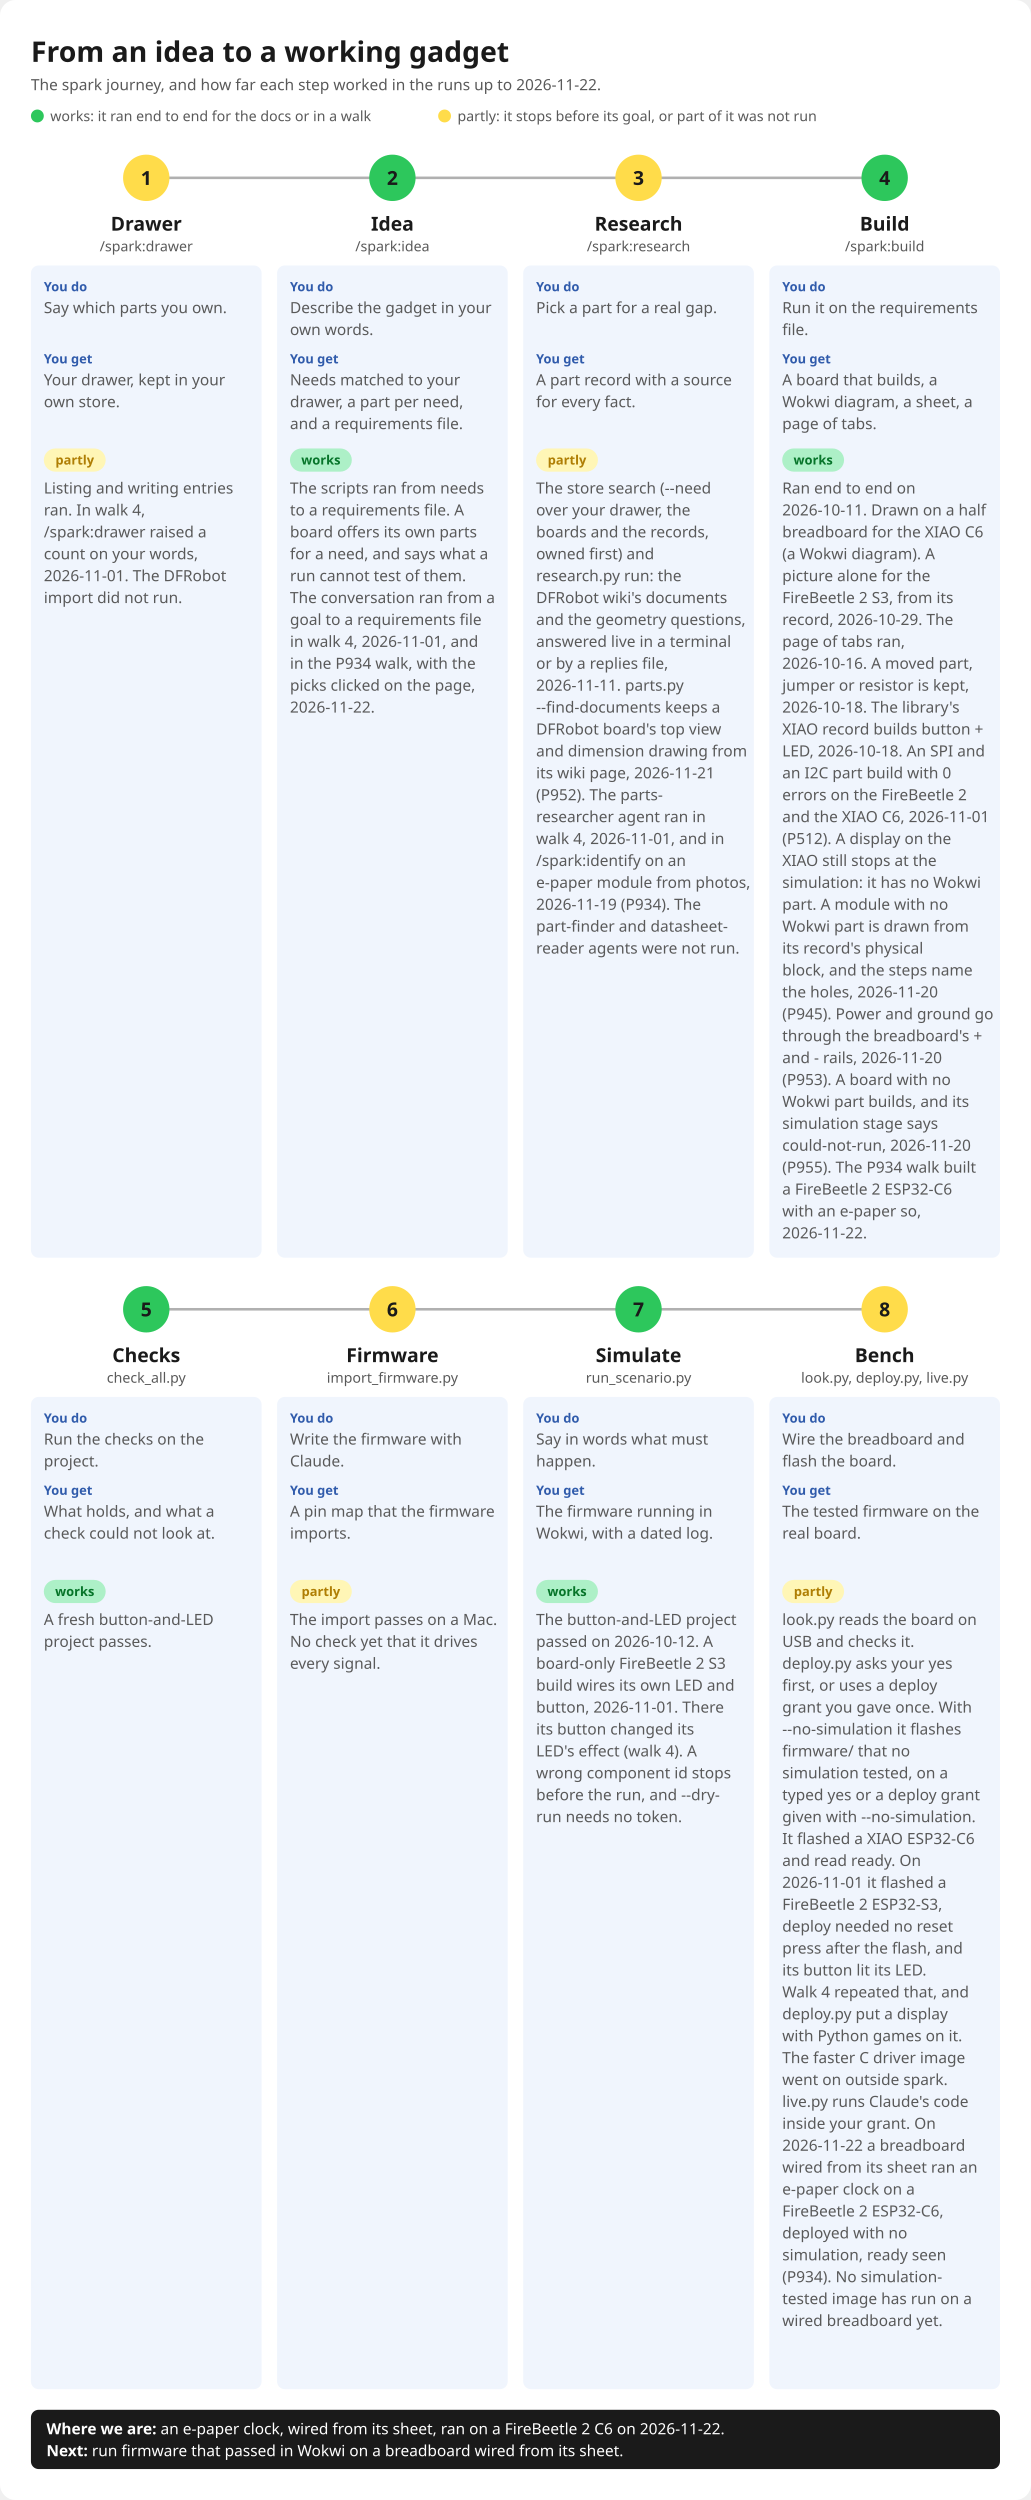
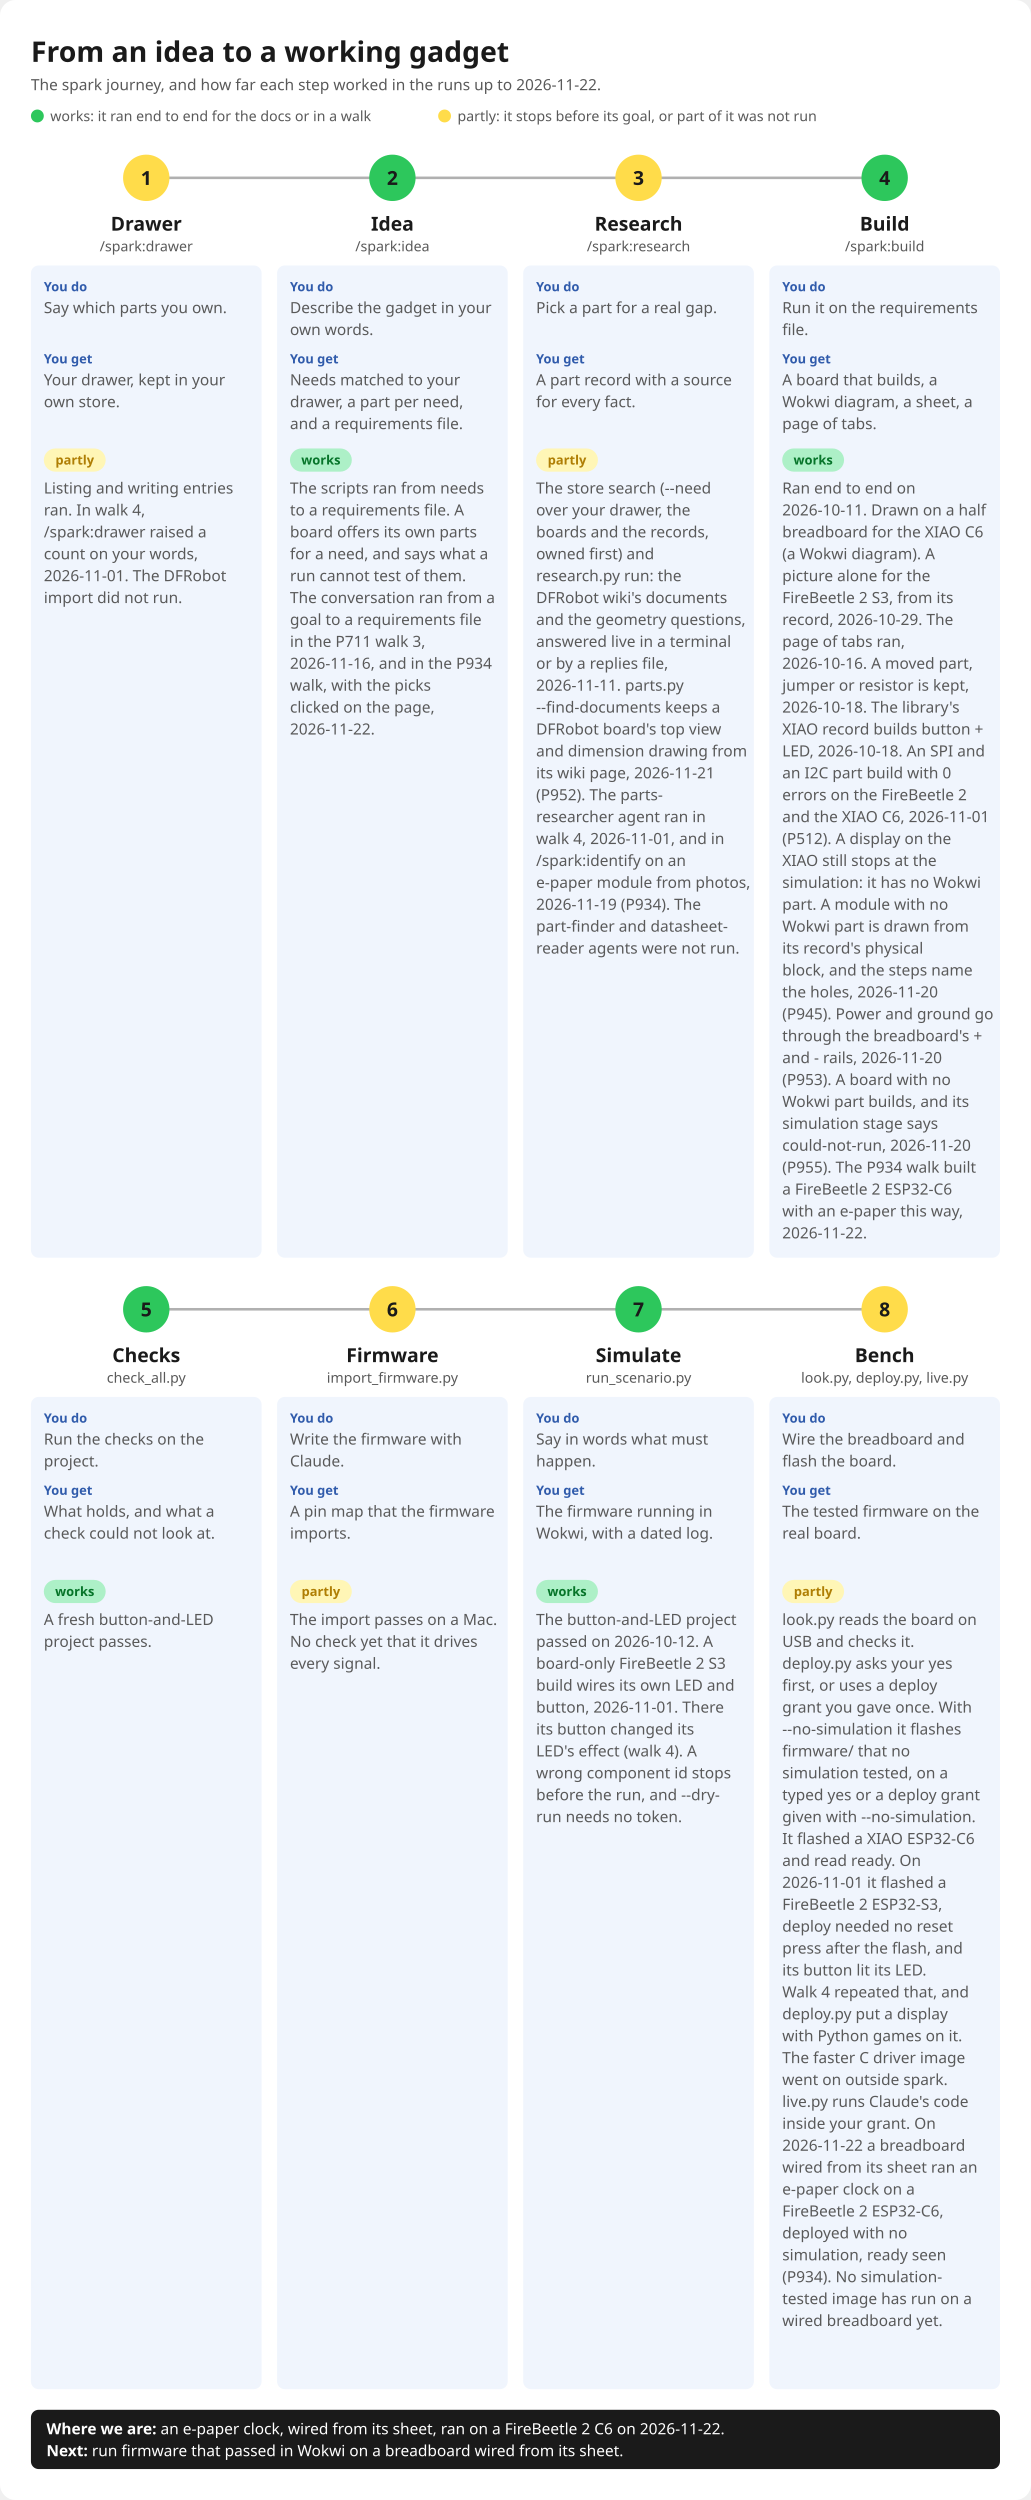
<svg xmlns="http://www.w3.org/2000/svg" viewBox="0 0 1600 3880" width="1600" height="3880" font-family="'Noto Sans', 'Helvetica Neue', Helvetica, Arial, sans-serif">
  <rect width="1600" height="3880" rx="24" fill="#ffffff" />
  <text x="48" y="96" font-size="44" font-weight="bold" fill="#1a1a1a" text-anchor="start">From an idea to a working gadget</text>
  <text x="48" y="140" font-size="24" font-weight="normal" fill="#595959" text-anchor="start">The spark journey, and how far each step worked in the runs up to 2026-11-22.</text>
  <circle cx="58" cy="180" r="10" fill="#2dc75c" />
  <text x="78" y="188" font-size="22" font-weight="normal" fill="#595959" text-anchor="start">works: it ran end to end for the docs or in a walk</text>
  <circle cx="690" cy="180" r="10" fill="#ffdc4a" />
  <text x="710" y="188" font-size="22" font-weight="normal" fill="#595959" text-anchor="start">partly: it stops before its goal, or part of it was not run</text>
  <line x1="227" y1="276" x2="1373" y2="276" stroke="#b0b0b0" stroke-width="4" />
  <circle cx="227" cy="276" r="36" fill="#ffdc4a" />
  <text x="227" y="287" font-size="30" font-weight="bold" fill="#1a1a1a" text-anchor="middle">1</text>
  <text x="227" y="358" font-size="30" font-weight="bold" fill="#1a1a1a" text-anchor="middle">Drawer</text>
  <text x="227" y="390" font-size="22" font-weight="normal" fill="#595959" text-anchor="middle">/spark:drawer</text>
  <rect x="48" y="412" width="358" height="1540" rx="12" fill="#f0f5fd" />
  <text x="68" y="452" font-size="20" font-weight="bold" fill="#305bab" text-anchor="start">You do</text>
  <text x="68" y="486" font-size="24" font-weight="normal" fill="#595959" text-anchor="start">Say which parts you own.</text>
  <text x="68" y="564" font-size="20" font-weight="bold" fill="#305bab" text-anchor="start">You get</text>
  <text x="68" y="598" font-size="24" font-weight="normal" fill="#595959" text-anchor="start">Your drawer, kept in your</text>
  <text x="68" y="632" font-size="24" font-weight="normal" fill="#595959" text-anchor="start">own store.</text>
  <rect x="68" y="696" width="96" height="36" rx="18" fill="#fff6b6" />
  <text x="116" y="721" font-size="20" font-weight="bold" fill="#af7e04" text-anchor="middle">partly</text>
  <text x="68" y="766" font-size="24" font-weight="normal" fill="#595959" text-anchor="start">Listing and writing entries</text>
  <text x="68" y="800" font-size="24" font-weight="normal" fill="#595959" text-anchor="start">ran. In walk 4,</text>
  <text x="68" y="834" font-size="24" font-weight="normal" fill="#595959" text-anchor="start">/spark:drawer raised a</text>
  <text x="68" y="868" font-size="24" font-weight="normal" fill="#595959" text-anchor="start">count on your words,</text>
  <text x="68" y="902" font-size="24" font-weight="normal" fill="#595959" text-anchor="start">2026-11-01. The DFRobot</text>
  <text x="68" y="936" font-size="24" font-weight="normal" fill="#595959" text-anchor="start">import did not run.</text>
  <circle cx="609" cy="276" r="36" fill="#2dc75c" />
  <text x="609" y="287" font-size="30" font-weight="bold" fill="#1a1a1a" text-anchor="middle">2</text>
  <text x="609" y="358" font-size="30" font-weight="bold" fill="#1a1a1a" text-anchor="middle">Idea</text>
  <text x="609" y="390" font-size="22" font-weight="normal" fill="#595959" text-anchor="middle">/spark:idea</text>
  <rect x="430" y="412" width="358" height="1540" rx="12" fill="#f0f5fd" />
  <text x="450" y="452" font-size="20" font-weight="bold" fill="#305bab" text-anchor="start">You do</text>
  <text x="450" y="486" font-size="24" font-weight="normal" fill="#595959" text-anchor="start">Describe the gadget in your</text>
  <text x="450" y="520" font-size="24" font-weight="normal" fill="#595959" text-anchor="start">own words.</text>
  <text x="450" y="564" font-size="20" font-weight="bold" fill="#305bab" text-anchor="start">You get</text>
  <text x="450" y="598" font-size="24" font-weight="normal" fill="#595959" text-anchor="start">Needs matched to your</text>
  <text x="450" y="632" font-size="24" font-weight="normal" fill="#595959" text-anchor="start">drawer, a part per need,</text>
  <text x="450" y="666" font-size="24" font-weight="normal" fill="#595959" text-anchor="start">and a requirements file.</text>
  <rect x="450" y="696" width="96" height="36" rx="18" fill="#adf0c7" />
  <text x="498" y="721" font-size="20" font-weight="bold" fill="#067429" text-anchor="middle">works</text>
  <text x="450" y="766" font-size="24" font-weight="normal" fill="#595959" text-anchor="start">The scripts ran from needs</text>
  <text x="450" y="800" font-size="24" font-weight="normal" fill="#595959" text-anchor="start">to a requirements file. A</text>
  <text x="450" y="834" font-size="24" font-weight="normal" fill="#595959" text-anchor="start">board offers its own parts</text>
  <text x="450" y="868" font-size="24" font-weight="normal" fill="#595959" text-anchor="start">for a need, and says what a</text>
  <text x="450" y="902" font-size="24" font-weight="normal" fill="#595959" text-anchor="start">run cannot test of them.</text>
  <text x="450" y="936" font-size="24" font-weight="normal" fill="#595959" text-anchor="start">The conversation ran from a</text>
  <text x="450" y="970" font-size="24" font-weight="normal" fill="#595959" text-anchor="start">goal to a requirements file</text>
-   <text x="450" y="1004" font-size="24" font-weight="normal" fill="#595959" text-anchor="start">in walk 4, 2026-11-01, and</text>
-   <text x="450" y="1038" font-size="24" font-weight="normal" fill="#595959" text-anchor="start">in the P934 walk, with the</text>
-   <text x="450" y="1072" font-size="24" font-weight="normal" fill="#595959" text-anchor="start">picks clicked on the page,</text>
-   <text x="450" y="1106" font-size="24" font-weight="normal" fill="#595959" text-anchor="start">2026-11-22.</text>
+   <text x="450" y="1004" font-size="24" font-weight="normal" fill="#595959" text-anchor="start">in the P711 walk 3,</text>
+   <text x="450" y="1038" font-size="24" font-weight="normal" fill="#595959" text-anchor="start">2026-11-16, and in the P934</text>
+   <text x="450" y="1072" font-size="24" font-weight="normal" fill="#595959" text-anchor="start">walk, with the picks</text>
+   <text x="450" y="1106" font-size="24" font-weight="normal" fill="#595959" text-anchor="start">clicked on the page,</text>
+   <text x="450" y="1140" font-size="24" font-weight="normal" fill="#595959" text-anchor="start">2026-11-22.</text>
  <circle cx="991" cy="276" r="36" fill="#ffdc4a" />
  <text x="991" y="287" font-size="30" font-weight="bold" fill="#1a1a1a" text-anchor="middle">3</text>
  <text x="991" y="358" font-size="30" font-weight="bold" fill="#1a1a1a" text-anchor="middle">Research</text>
  <text x="991" y="390" font-size="22" font-weight="normal" fill="#595959" text-anchor="middle">/spark:research</text>
  <rect x="812" y="412" width="358" height="1540" rx="12" fill="#f0f5fd" />
  <text x="832" y="452" font-size="20" font-weight="bold" fill="#305bab" text-anchor="start">You do</text>
  <text x="832" y="486" font-size="24" font-weight="normal" fill="#595959" text-anchor="start">Pick a part for a real gap.</text>
  <text x="832" y="564" font-size="20" font-weight="bold" fill="#305bab" text-anchor="start">You get</text>
  <text x="832" y="598" font-size="24" font-weight="normal" fill="#595959" text-anchor="start">A part record with a source</text>
  <text x="832" y="632" font-size="24" font-weight="normal" fill="#595959" text-anchor="start">for every fact.</text>
  <rect x="832" y="696" width="96" height="36" rx="18" fill="#fff6b6" />
  <text x="880" y="721" font-size="20" font-weight="bold" fill="#af7e04" text-anchor="middle">partly</text>
  <text x="832" y="766" font-size="24" font-weight="normal" fill="#595959" text-anchor="start">The store search (--need</text>
  <text x="832" y="800" font-size="24" font-weight="normal" fill="#595959" text-anchor="start">over your drawer, the</text>
  <text x="832" y="834" font-size="24" font-weight="normal" fill="#595959" text-anchor="start">boards and the records,</text>
  <text x="832" y="868" font-size="24" font-weight="normal" fill="#595959" text-anchor="start">owned first) and</text>
  <text x="832" y="902" font-size="24" font-weight="normal" fill="#595959" text-anchor="start">research.py run: the</text>
  <text x="832" y="936" font-size="24" font-weight="normal" fill="#595959" text-anchor="start">DFRobot wiki's documents</text>
  <text x="832" y="970" font-size="24" font-weight="normal" fill="#595959" text-anchor="start">and the geometry questions,</text>
  <text x="832" y="1004" font-size="24" font-weight="normal" fill="#595959" text-anchor="start">answered live in a terminal</text>
  <text x="832" y="1038" font-size="24" font-weight="normal" fill="#595959" text-anchor="start">or by a replies file,</text>
  <text x="832" y="1072" font-size="24" font-weight="normal" fill="#595959" text-anchor="start">2026-11-11. parts.py</text>
  <text x="832" y="1106" font-size="24" font-weight="normal" fill="#595959" text-anchor="start">--find-documents keeps a</text>
  <text x="832" y="1140" font-size="24" font-weight="normal" fill="#595959" text-anchor="start">DFRobot board's top view</text>
  <text x="832" y="1174" font-size="24" font-weight="normal" fill="#595959" text-anchor="start">and dimension drawing from</text>
  <text x="832" y="1208" font-size="24" font-weight="normal" fill="#595959" text-anchor="start">its wiki page, 2026-11-21</text>
  <text x="832" y="1242" font-size="24" font-weight="normal" fill="#595959" text-anchor="start">(P952). The parts-</text>
  <text x="832" y="1276" font-size="24" font-weight="normal" fill="#595959" text-anchor="start">researcher agent ran in</text>
  <text x="832" y="1310" font-size="24" font-weight="normal" fill="#595959" text-anchor="start">walk 4, 2026-11-01, and in</text>
  <text x="832" y="1344" font-size="24" font-weight="normal" fill="#595959" text-anchor="start">/spark:identify on an</text>
  <text x="832" y="1378" font-size="24" font-weight="normal" fill="#595959" text-anchor="start">e-paper module from photos,</text>
  <text x="832" y="1412" font-size="24" font-weight="normal" fill="#595959" text-anchor="start">2026-11-19 (P934). The</text>
  <text x="832" y="1446" font-size="24" font-weight="normal" fill="#595959" text-anchor="start">part-finder and datasheet-</text>
  <text x="832" y="1480" font-size="24" font-weight="normal" fill="#595959" text-anchor="start">reader agents were not run.</text>
  <circle cx="1373" cy="276" r="36" fill="#2dc75c" />
  <text x="1373" y="287" font-size="30" font-weight="bold" fill="#1a1a1a" text-anchor="middle">4</text>
  <text x="1373" y="358" font-size="30" font-weight="bold" fill="#1a1a1a" text-anchor="middle">Build</text>
  <text x="1373" y="390" font-size="22" font-weight="normal" fill="#595959" text-anchor="middle">/spark:build</text>
  <rect x="1194" y="412" width="358" height="1540" rx="12" fill="#f0f5fd" />
  <text x="1214" y="452" font-size="20" font-weight="bold" fill="#305bab" text-anchor="start">You do</text>
  <text x="1214" y="486" font-size="24" font-weight="normal" fill="#595959" text-anchor="start">Run it on the requirements</text>
  <text x="1214" y="520" font-size="24" font-weight="normal" fill="#595959" text-anchor="start">file.</text>
  <text x="1214" y="564" font-size="20" font-weight="bold" fill="#305bab" text-anchor="start">You get</text>
  <text x="1214" y="598" font-size="24" font-weight="normal" fill="#595959" text-anchor="start">A board that builds, a</text>
  <text x="1214" y="632" font-size="24" font-weight="normal" fill="#595959" text-anchor="start">Wokwi diagram, a sheet, a</text>
  <text x="1214" y="666" font-size="24" font-weight="normal" fill="#595959" text-anchor="start">page of tabs.</text>
  <rect x="1214" y="696" width="96" height="36" rx="18" fill="#adf0c7" />
  <text x="1262" y="721" font-size="20" font-weight="bold" fill="#067429" text-anchor="middle">works</text>
  <text x="1214" y="766" font-size="24" font-weight="normal" fill="#595959" text-anchor="start">Ran end to end on</text>
  <text x="1214" y="800" font-size="24" font-weight="normal" fill="#595959" text-anchor="start">2026-10-11. Drawn on a half</text>
  <text x="1214" y="834" font-size="24" font-weight="normal" fill="#595959" text-anchor="start">breadboard for the XIAO C6</text>
  <text x="1214" y="868" font-size="24" font-weight="normal" fill="#595959" text-anchor="start">(a Wokwi diagram). A</text>
  <text x="1214" y="902" font-size="24" font-weight="normal" fill="#595959" text-anchor="start">picture alone for the</text>
  <text x="1214" y="936" font-size="24" font-weight="normal" fill="#595959" text-anchor="start">FireBeetle 2 S3, from its</text>
  <text x="1214" y="970" font-size="24" font-weight="normal" fill="#595959" text-anchor="start">record, 2026-10-29. The</text>
  <text x="1214" y="1004" font-size="24" font-weight="normal" fill="#595959" text-anchor="start">page of tabs ran,</text>
  <text x="1214" y="1038" font-size="24" font-weight="normal" fill="#595959" text-anchor="start">2026-10-16. A moved part,</text>
  <text x="1214" y="1072" font-size="24" font-weight="normal" fill="#595959" text-anchor="start">jumper or resistor is kept,</text>
  <text x="1214" y="1106" font-size="24" font-weight="normal" fill="#595959" text-anchor="start">2026-10-18. The library's</text>
  <text x="1214" y="1140" font-size="24" font-weight="normal" fill="#595959" text-anchor="start">XIAO record builds button +</text>
  <text x="1214" y="1174" font-size="24" font-weight="normal" fill="#595959" text-anchor="start">LED, 2026-10-18. An SPI and</text>
  <text x="1214" y="1208" font-size="24" font-weight="normal" fill="#595959" text-anchor="start">an I2C part build with 0</text>
  <text x="1214" y="1242" font-size="24" font-weight="normal" fill="#595959" text-anchor="start">errors on the FireBeetle 2</text>
  <text x="1214" y="1276" font-size="24" font-weight="normal" fill="#595959" text-anchor="start">and the XIAO C6, 2026-11-01</text>
  <text x="1214" y="1310" font-size="24" font-weight="normal" fill="#595959" text-anchor="start">(P512). A display on the</text>
  <text x="1214" y="1344" font-size="24" font-weight="normal" fill="#595959" text-anchor="start">XIAO still stops at the</text>
  <text x="1214" y="1378" font-size="24" font-weight="normal" fill="#595959" text-anchor="start">simulation: it has no Wokwi</text>
  <text x="1214" y="1412" font-size="24" font-weight="normal" fill="#595959" text-anchor="start">part. A module with no</text>
  <text x="1214" y="1446" font-size="24" font-weight="normal" fill="#595959" text-anchor="start">Wokwi part is drawn from</text>
  <text x="1214" y="1480" font-size="24" font-weight="normal" fill="#595959" text-anchor="start">its record's physical</text>
  <text x="1214" y="1514" font-size="24" font-weight="normal" fill="#595959" text-anchor="start">block, and the steps name</text>
  <text x="1214" y="1548" font-size="24" font-weight="normal" fill="#595959" text-anchor="start">the holes, 2026-11-20</text>
  <text x="1214" y="1582" font-size="24" font-weight="normal" fill="#595959" text-anchor="start">(P945). Power and ground go</text>
  <text x="1214" y="1616" font-size="24" font-weight="normal" fill="#595959" text-anchor="start">through the breadboard's +</text>
  <text x="1214" y="1650" font-size="24" font-weight="normal" fill="#595959" text-anchor="start">and - rails, 2026-11-20</text>
  <text x="1214" y="1684" font-size="24" font-weight="normal" fill="#595959" text-anchor="start">(P953). A board with no</text>
  <text x="1214" y="1718" font-size="24" font-weight="normal" fill="#595959" text-anchor="start">Wokwi part builds, and its</text>
  <text x="1214" y="1752" font-size="24" font-weight="normal" fill="#595959" text-anchor="start">simulation stage says</text>
  <text x="1214" y="1786" font-size="24" font-weight="normal" fill="#595959" text-anchor="start">could-not-run, 2026-11-20</text>
  <text x="1214" y="1820" font-size="24" font-weight="normal" fill="#595959" text-anchor="start">(P955). The P934 walk built</text>
  <text x="1214" y="1854" font-size="24" font-weight="normal" fill="#595959" text-anchor="start">a FireBeetle 2 ESP32-C6</text>
-   <text x="1214" y="1888" font-size="24" font-weight="normal" fill="#595959" text-anchor="start">with an e-paper so,</text>
+   <text x="1214" y="1888" font-size="24" font-weight="normal" fill="#595959" text-anchor="start">with an e-paper this way,</text>
  <text x="1214" y="1922" font-size="24" font-weight="normal" fill="#595959" text-anchor="start">2026-11-22.</text>
  <line x1="227" y1="2032" x2="1373" y2="2032" stroke="#b0b0b0" stroke-width="4" />
  <circle cx="227" cy="2032" r="36" fill="#2dc75c" />
  <text x="227" y="2043" font-size="30" font-weight="bold" fill="#1a1a1a" text-anchor="middle">5</text>
  <text x="227" y="2114" font-size="30" font-weight="bold" fill="#1a1a1a" text-anchor="middle">Checks</text>
  <text x="227" y="2146" font-size="22" font-weight="normal" fill="#595959" text-anchor="middle">check_all.py</text>
  <rect x="48" y="2168" width="358" height="1540" rx="12" fill="#f0f5fd" />
  <text x="68" y="2208" font-size="20" font-weight="bold" fill="#305bab" text-anchor="start">You do</text>
  <text x="68" y="2242" font-size="24" font-weight="normal" fill="#595959" text-anchor="start">Run the checks on the</text>
  <text x="68" y="2276" font-size="24" font-weight="normal" fill="#595959" text-anchor="start">project.</text>
  <text x="68" y="2320" font-size="20" font-weight="bold" fill="#305bab" text-anchor="start">You get</text>
  <text x="68" y="2354" font-size="24" font-weight="normal" fill="#595959" text-anchor="start">What holds, and what a</text>
  <text x="68" y="2388" font-size="24" font-weight="normal" fill="#595959" text-anchor="start">check could not look at.</text>
  <rect x="68" y="2452" width="96" height="36" rx="18" fill="#adf0c7" />
  <text x="116" y="2477" font-size="20" font-weight="bold" fill="#067429" text-anchor="middle">works</text>
  <text x="68" y="2522" font-size="24" font-weight="normal" fill="#595959" text-anchor="start">A fresh button-and-LED</text>
  <text x="68" y="2556" font-size="24" font-weight="normal" fill="#595959" text-anchor="start">project passes.</text>
  <circle cx="609" cy="2032" r="36" fill="#ffdc4a" />
  <text x="609" y="2043" font-size="30" font-weight="bold" fill="#1a1a1a" text-anchor="middle">6</text>
  <text x="609" y="2114" font-size="30" font-weight="bold" fill="#1a1a1a" text-anchor="middle">Firmware</text>
  <text x="609" y="2146" font-size="22" font-weight="normal" fill="#595959" text-anchor="middle">import_firmware.py</text>
  <rect x="430" y="2168" width="358" height="1540" rx="12" fill="#f0f5fd" />
  <text x="450" y="2208" font-size="20" font-weight="bold" fill="#305bab" text-anchor="start">You do</text>
  <text x="450" y="2242" font-size="24" font-weight="normal" fill="#595959" text-anchor="start">Write the firmware with</text>
  <text x="450" y="2276" font-size="24" font-weight="normal" fill="#595959" text-anchor="start">Claude.</text>
  <text x="450" y="2320" font-size="20" font-weight="bold" fill="#305bab" text-anchor="start">You get</text>
  <text x="450" y="2354" font-size="24" font-weight="normal" fill="#595959" text-anchor="start">A pin map that the firmware</text>
  <text x="450" y="2388" font-size="24" font-weight="normal" fill="#595959" text-anchor="start">imports.</text>
  <rect x="450" y="2452" width="96" height="36" rx="18" fill="#fff6b6" />
  <text x="498" y="2477" font-size="20" font-weight="bold" fill="#af7e04" text-anchor="middle">partly</text>
  <text x="450" y="2522" font-size="24" font-weight="normal" fill="#595959" text-anchor="start">The import passes on a Mac.</text>
  <text x="450" y="2556" font-size="24" font-weight="normal" fill="#595959" text-anchor="start">No check yet that it drives</text>
  <text x="450" y="2590" font-size="24" font-weight="normal" fill="#595959" text-anchor="start">every signal.</text>
  <circle cx="991" cy="2032" r="36" fill="#2dc75c" />
  <text x="991" y="2043" font-size="30" font-weight="bold" fill="#1a1a1a" text-anchor="middle">7</text>
  <text x="991" y="2114" font-size="30" font-weight="bold" fill="#1a1a1a" text-anchor="middle">Simulate</text>
  <text x="991" y="2146" font-size="22" font-weight="normal" fill="#595959" text-anchor="middle">run_scenario.py</text>
  <rect x="812" y="2168" width="358" height="1540" rx="12" fill="#f0f5fd" />
  <text x="832" y="2208" font-size="20" font-weight="bold" fill="#305bab" text-anchor="start">You do</text>
  <text x="832" y="2242" font-size="24" font-weight="normal" fill="#595959" text-anchor="start">Say in words what must</text>
  <text x="832" y="2276" font-size="24" font-weight="normal" fill="#595959" text-anchor="start">happen.</text>
  <text x="832" y="2320" font-size="20" font-weight="bold" fill="#305bab" text-anchor="start">You get</text>
  <text x="832" y="2354" font-size="24" font-weight="normal" fill="#595959" text-anchor="start">The firmware running in</text>
  <text x="832" y="2388" font-size="24" font-weight="normal" fill="#595959" text-anchor="start">Wokwi, with a dated log.</text>
  <rect x="832" y="2452" width="96" height="36" rx="18" fill="#adf0c7" />
  <text x="880" y="2477" font-size="20" font-weight="bold" fill="#067429" text-anchor="middle">works</text>
  <text x="832" y="2522" font-size="24" font-weight="normal" fill="#595959" text-anchor="start">The button-and-LED project</text>
  <text x="832" y="2556" font-size="24" font-weight="normal" fill="#595959" text-anchor="start">passed on 2026-10-12. A</text>
  <text x="832" y="2590" font-size="24" font-weight="normal" fill="#595959" text-anchor="start">board-only FireBeetle 2 S3</text>
  <text x="832" y="2624" font-size="24" font-weight="normal" fill="#595959" text-anchor="start">build wires its own LED and</text>
  <text x="832" y="2658" font-size="24" font-weight="normal" fill="#595959" text-anchor="start">button, 2026-11-01. There</text>
  <text x="832" y="2692" font-size="24" font-weight="normal" fill="#595959" text-anchor="start">its button changed its</text>
  <text x="832" y="2726" font-size="24" font-weight="normal" fill="#595959" text-anchor="start">LED's effect (walk 4). A</text>
  <text x="832" y="2760" font-size="24" font-weight="normal" fill="#595959" text-anchor="start">wrong component id stops</text>
  <text x="832" y="2794" font-size="24" font-weight="normal" fill="#595959" text-anchor="start">before the run, and --dry-</text>
  <text x="832" y="2828" font-size="24" font-weight="normal" fill="#595959" text-anchor="start">run needs no token.</text>
  <circle cx="1373" cy="2032" r="36" fill="#ffdc4a" />
  <text x="1373" y="2043" font-size="30" font-weight="bold" fill="#1a1a1a" text-anchor="middle">8</text>
  <text x="1373" y="2114" font-size="30" font-weight="bold" fill="#1a1a1a" text-anchor="middle">Bench</text>
  <text x="1373" y="2146" font-size="22" font-weight="normal" fill="#595959" text-anchor="middle">look.py, deploy.py, live.py</text>
  <rect x="1194" y="2168" width="358" height="1540" rx="12" fill="#f0f5fd" />
  <text x="1214" y="2208" font-size="20" font-weight="bold" fill="#305bab" text-anchor="start">You do</text>
  <text x="1214" y="2242" font-size="24" font-weight="normal" fill="#595959" text-anchor="start">Wire the breadboard and</text>
  <text x="1214" y="2276" font-size="24" font-weight="normal" fill="#595959" text-anchor="start">flash the board.</text>
  <text x="1214" y="2320" font-size="20" font-weight="bold" fill="#305bab" text-anchor="start">You get</text>
  <text x="1214" y="2354" font-size="24" font-weight="normal" fill="#595959" text-anchor="start">The tested firmware on the</text>
  <text x="1214" y="2388" font-size="24" font-weight="normal" fill="#595959" text-anchor="start">real board.</text>
  <rect x="1214" y="2452" width="96" height="36" rx="18" fill="#fff6b6" />
  <text x="1262" y="2477" font-size="20" font-weight="bold" fill="#af7e04" text-anchor="middle">partly</text>
  <text x="1214" y="2522" font-size="24" font-weight="normal" fill="#595959" text-anchor="start">look.py reads the board on</text>
  <text x="1214" y="2556" font-size="24" font-weight="normal" fill="#595959" text-anchor="start">USB and checks it.</text>
  <text x="1214" y="2590" font-size="24" font-weight="normal" fill="#595959" text-anchor="start">deploy.py asks your yes</text>
  <text x="1214" y="2624" font-size="24" font-weight="normal" fill="#595959" text-anchor="start">first, or uses a deploy</text>
  <text x="1214" y="2658" font-size="24" font-weight="normal" fill="#595959" text-anchor="start">grant you gave once. With</text>
  <text x="1214" y="2692" font-size="24" font-weight="normal" fill="#595959" text-anchor="start">--no-simulation it flashes</text>
  <text x="1214" y="2726" font-size="24" font-weight="normal" fill="#595959" text-anchor="start">firmware/ that no</text>
  <text x="1214" y="2760" font-size="24" font-weight="normal" fill="#595959" text-anchor="start">simulation tested, on a</text>
  <text x="1214" y="2794" font-size="24" font-weight="normal" fill="#595959" text-anchor="start">typed yes or a deploy grant</text>
  <text x="1214" y="2828" font-size="24" font-weight="normal" fill="#595959" text-anchor="start">given with --no-simulation.</text>
  <text x="1214" y="2862" font-size="24" font-weight="normal" fill="#595959" text-anchor="start">It flashed a XIAO ESP32-C6</text>
  <text x="1214" y="2896" font-size="24" font-weight="normal" fill="#595959" text-anchor="start">and read ready. On</text>
  <text x="1214" y="2930" font-size="24" font-weight="normal" fill="#595959" text-anchor="start">2026-11-01 it flashed a</text>
  <text x="1214" y="2964" font-size="24" font-weight="normal" fill="#595959" text-anchor="start">FireBeetle 2 ESP32-S3,</text>
  <text x="1214" y="2998" font-size="24" font-weight="normal" fill="#595959" text-anchor="start">deploy needed no reset</text>
  <text x="1214" y="3032" font-size="24" font-weight="normal" fill="#595959" text-anchor="start">press after the flash, and</text>
  <text x="1214" y="3066" font-size="24" font-weight="normal" fill="#595959" text-anchor="start">its button lit its LED.</text>
  <text x="1214" y="3100" font-size="24" font-weight="normal" fill="#595959" text-anchor="start">Walk 4 repeated that, and</text>
  <text x="1214" y="3134" font-size="24" font-weight="normal" fill="#595959" text-anchor="start">deploy.py put a display</text>
  <text x="1214" y="3168" font-size="24" font-weight="normal" fill="#595959" text-anchor="start">with Python games on it.</text>
  <text x="1214" y="3202" font-size="24" font-weight="normal" fill="#595959" text-anchor="start">The faster C driver image</text>
  <text x="1214" y="3236" font-size="24" font-weight="normal" fill="#595959" text-anchor="start">went on outside spark.</text>
  <text x="1214" y="3270" font-size="24" font-weight="normal" fill="#595959" text-anchor="start">live.py runs Claude's code</text>
  <text x="1214" y="3304" font-size="24" font-weight="normal" fill="#595959" text-anchor="start">inside your grant. On</text>
  <text x="1214" y="3338" font-size="24" font-weight="normal" fill="#595959" text-anchor="start">2026-11-22 a breadboard</text>
  <text x="1214" y="3372" font-size="24" font-weight="normal" fill="#595959" text-anchor="start">wired from its sheet ran an</text>
  <text x="1214" y="3406" font-size="24" font-weight="normal" fill="#595959" text-anchor="start">e-paper clock on a</text>
  <text x="1214" y="3440" font-size="24" font-weight="normal" fill="#595959" text-anchor="start">FireBeetle 2 ESP32-C6,</text>
  <text x="1214" y="3474" font-size="24" font-weight="normal" fill="#595959" text-anchor="start">deployed with no</text>
  <text x="1214" y="3508" font-size="24" font-weight="normal" fill="#595959" text-anchor="start">simulation, ready seen</text>
  <text x="1214" y="3542" font-size="24" font-weight="normal" fill="#595959" text-anchor="start">(P934). No simulation-</text>
  <text x="1214" y="3576" font-size="24" font-weight="normal" fill="#595959" text-anchor="start">tested image has run on a</text>
  <text x="1214" y="3610" font-size="24" font-weight="normal" fill="#595959" text-anchor="start">wired breadboard yet.</text>
  <rect x="48" y="3740" width="1504" height="92" rx="12" fill="#1a1a1a" />
  <text x="72" y="3778" font-size="24" fill="#ffffff">
    <tspan font-weight="bold">Where we are:</tspan> an e-paper clock, wired from its sheet, ran on a FireBeetle 2 C6 on 2026-11-22.</text>
  <text x="72" y="3812" font-size="24" fill="#ffffff">
    <tspan font-weight="bold">Next:</tspan> run firmware that passed in Wokwi on a breadboard wired from its sheet.</text>
</svg>
